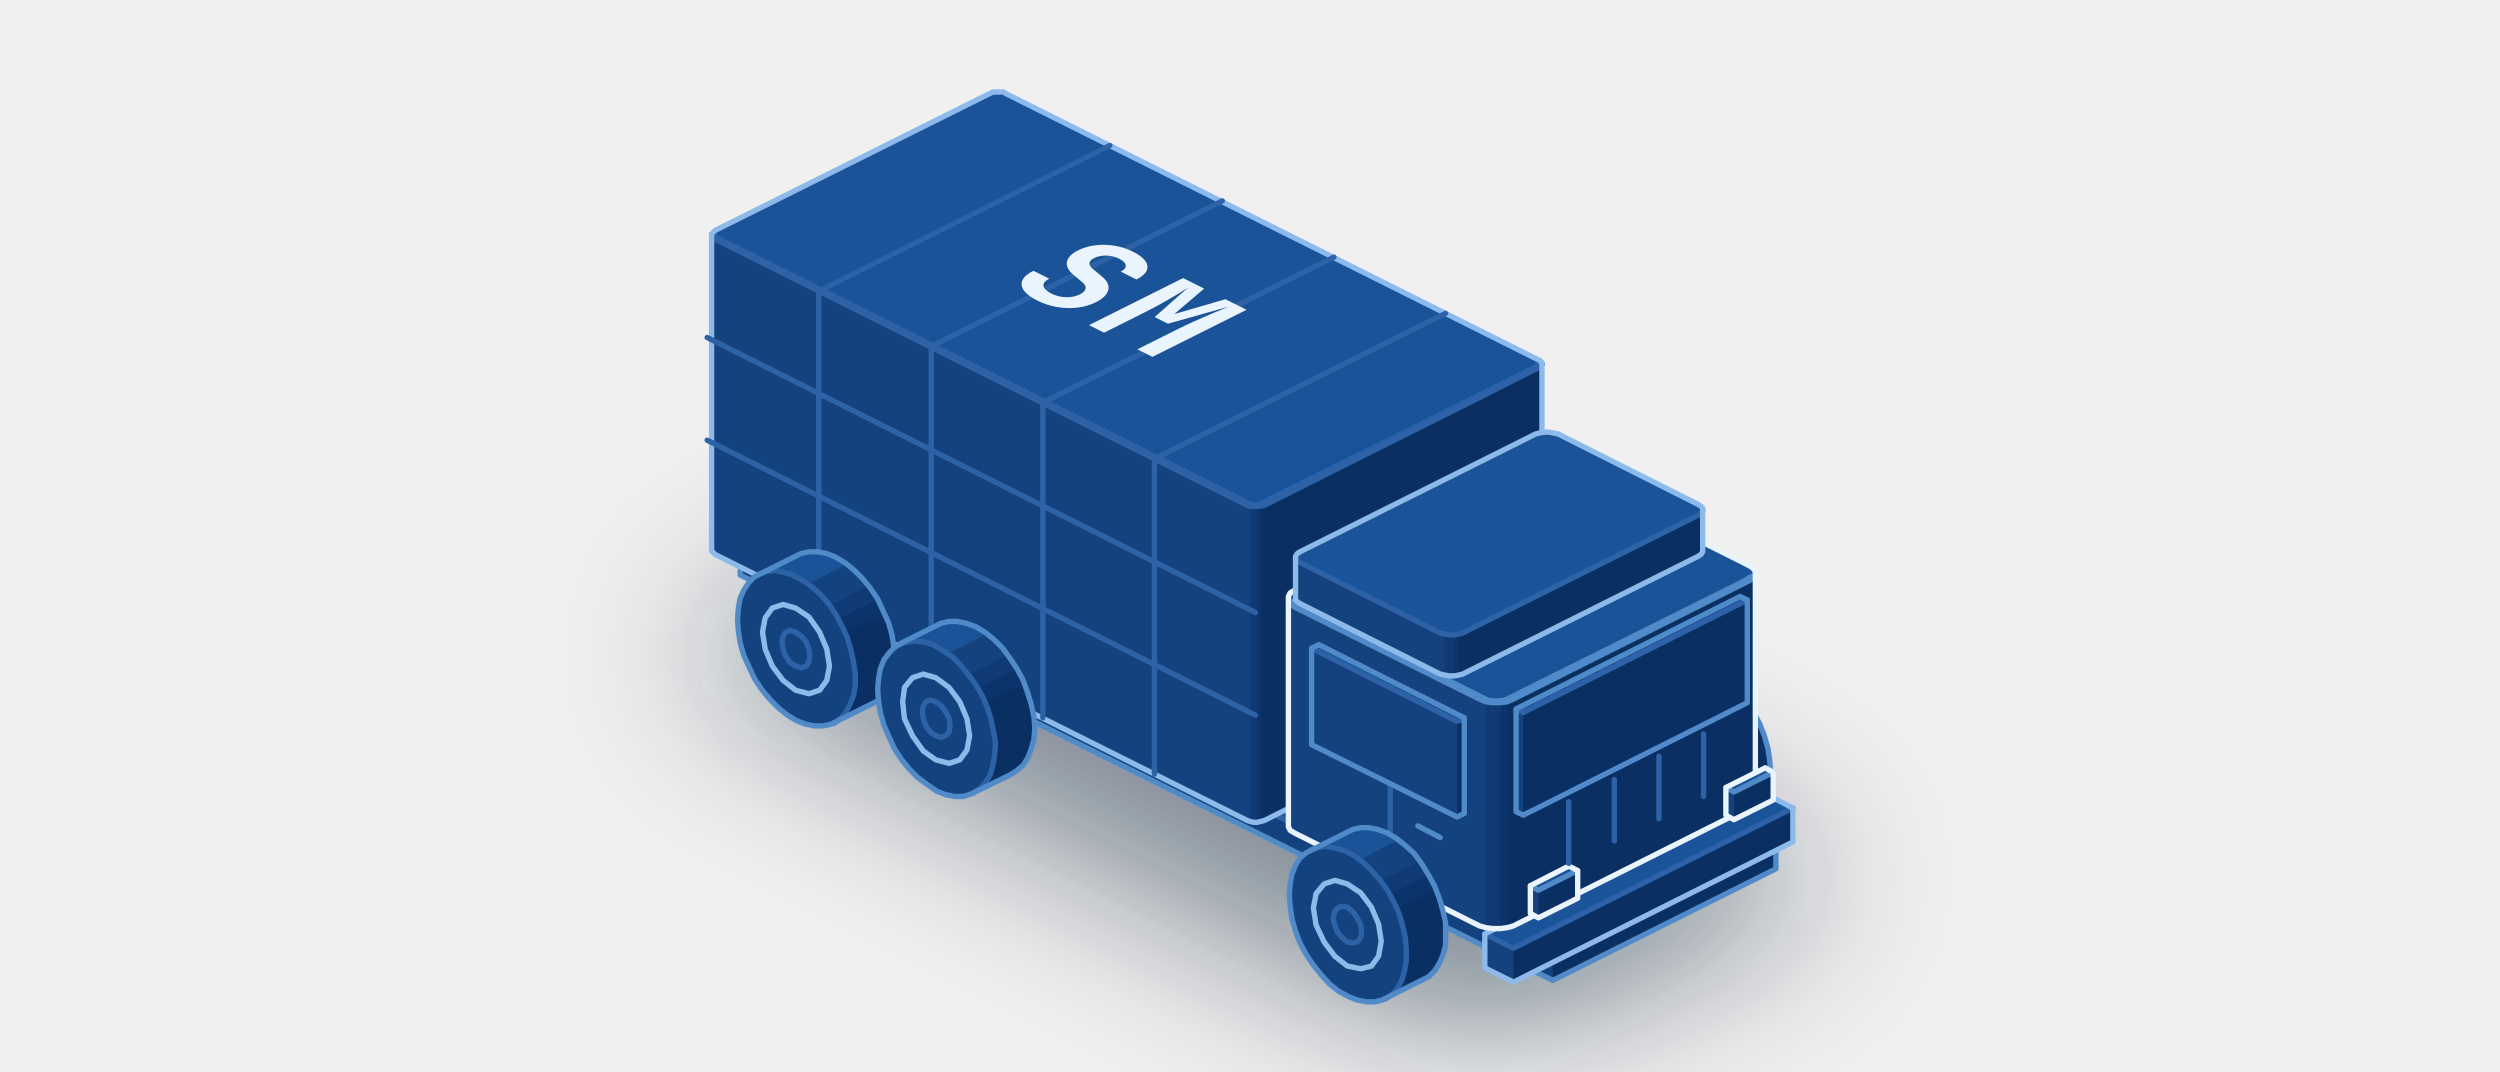
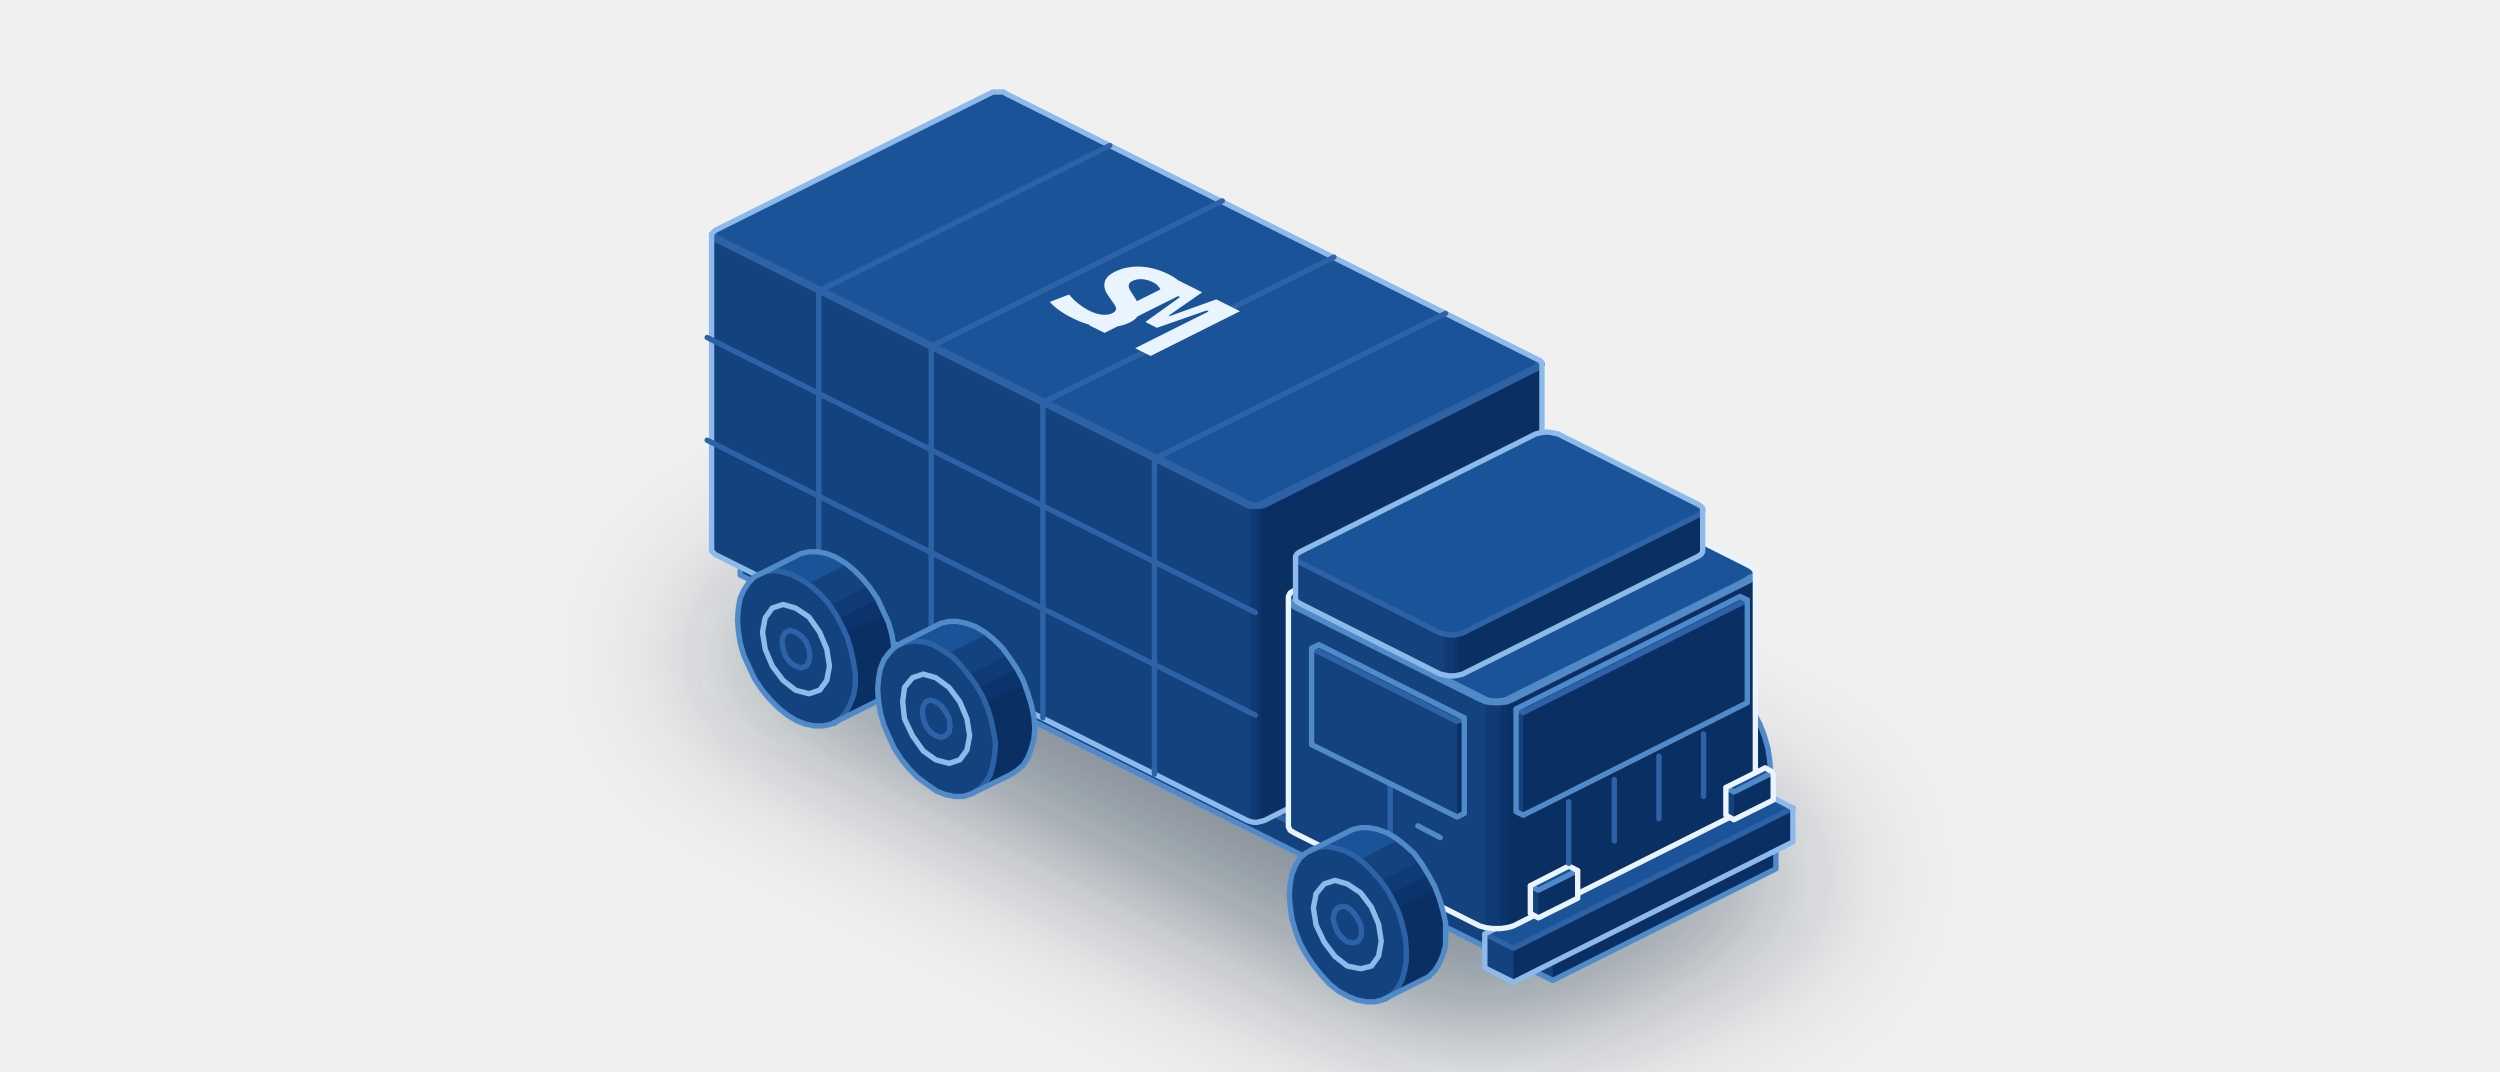
<svg xmlns="http://www.w3.org/2000/svg" viewBox="0 0 280 120" width="280" height="120">
  <style>.iso-fill{fill:#113360;stroke:none}
.iso-shade,.iso-top{stroke:none}
.iso-shade[data-shade="0"]{fill:#0a2f63}
.iso-shade[data-shade="1"]{fill:#0c346c}
.iso-shade[data-shade="2"]{fill:#0f3a75}
.iso-shade[data-shade="3"]{fill:#13427f}
.iso-top{fill:#1a5398}
.iso-halo{fill:#03142e;stroke:none;filter:blur(9px);opacity:.45;}
.iso-line{fill:none;stroke:#518ac8;stroke-width:.6px;stroke-linecap:round;stroke-linejoin:round}
.iso-line[data-tone="hi"]{stroke:#eaf4ff}
.iso-line[data-tone="mid"]{stroke:#8dbaea}
.iso-line[data-tone="lo"]{stroke:#518ac8}
.iso-line[data-tone="faint"]{stroke:#2d63a6}
.iso-line[data-tone="lit"]{stroke:#fff;stroke-width:1.6px}
.iso-dots circle{fill:#e6f2ff;stroke:none;opacity:.32}
.iso-dots[data-tone="hi"] circle{opacity:.85}
.iso-dots[data-tone="mid"] circle{opacity:.45}
.iso-dots[data-tone="lo"] circle{opacity:.22}
.iso-face-text{fill:#8dbaea;font-family:ui-monospace,"Cascadia Mono",Consolas,monospace;font-weight:700;letter-spacing:.04em}
.iso-face-text[data-tone="hi"]{fill:#eaf4ff}
.iso-face-text[data-tone="lo"]{fill:#518ac8}
.iso-face-text[data-tone="faint"]{fill:#2d63a6}
.legenda-marca{letter-spacing:.16em}
.fantasma-emb{opacity:.6}
.fantasma-emb .iso-fill,.fantasma-emb .iso-shade,.fantasma-emb .iso-top{fill:none}
.fantasma-emb .iso-line{stroke-dasharray:3 3}
.fantasma-emb .iso-face-text{fill:none;stroke:#8dbaea;stroke-width:.6}
.fantasma-emb .iso-halo{display:none}</style>
  <path class="iso-halo" d="M77.7 72.9L77.8 72.3L78.1 71.7L78.7 71.2L79.5 70.7L111.5 54.7L112.4 54.3L113.5 54L114.6 53.9L115.9 53.8L117.1 53.9L118.2 54L119.3 54.3L120.2 54.7L202.4 95.8L203.2 96.2L203.7 96.8L204.1 97.4L204.2 98L204.2 98.7L204.1 99.3L203.7 99.9L203.2 100.5L202.4 100.9L170.4 116.9L169.5 117.3L168.4 117.6L167.2 117.8L166 117.8L164.8 117.8L163.6 117.6L162.6 117.3L161.6 116.9L79.5 75.9L78.7 75.4L78.1 74.8L77.8 74.3L77.7 73.7Z" />
  <g class="iso-solid">
    <path class="iso-fill" d="M119 51.2L119.1 49.9L119.3 48.8L119.7 47.9L120.2 47.1L120.9 46.4L121.7 46L126.1 43.8L127 43.6L127.9 43.6L128.9 43.8L130 44.2L131 44.8L132 45.6L133 46.6L133.8 47.7L134.6 48.9L135.3 50.2L135.8 51.5L136.2 52.9L136.5 54.3L136.6 55.6L136.5 56.8L136.2 57.9L135.8 58.9L135.3 59.7L134.6 60.3L133.8 60.7L129.4 62.9L128.6 63.1L127.6 63.1L126.6 62.9L125.6 62.5L124.5 61.9L123.5 61.1L122.6 60.2L121.7 59.1L120.9 57.8L120.2 56.5L119.7 55.2L119.3 53.8L119.1 52.5Z" />
    <path class="iso-shade" data-shade="0" d="M135.4 50.5L136 52.2L136.4 53.9L136.6 55.6L136.4 57.1L136 58.4L135.4 59.5L134.6 60.3L133.6 60.8L129.2 63L130.2 62.5L131.1 61.7L131.7 60.6L132 59.3L132.2 57.8L132 56.1L131.7 54.4L131.1 52.7Z" />
    <path class="iso-shade" data-shade="1" d="M134.6 48.9L135.4 50.5L131.1 52.7L130.2 51.1Z" />
    <path class="iso-shade" data-shade="2" d="M133.6 47.4L134.6 48.9L130.2 51.1L129.2 49.6Z" />
    <path class="iso-shade" data-shade="3" d="M131.3 45L132.5 46.1L133.6 47.4L129.2 49.6L128.1 48.3L126.9 47.2ZM119 51.2L119.1 49.7L119.5 48.3L120.1 47.2L120.9 46.4L121.9 45.9L123.1 45.8L124.3 45.9L125.6 46.4L126.9 47.2L128.1 48.3L129.2 49.6L130.2 51.1L131.1 52.7L131.7 54.4L132 56.1L132.2 57.8L132 59.3L131.7 60.6L131.1 61.7L130.2 62.5L129.2 63L128.1 63.2L126.9 63L125.6 62.5L124.3 61.7L123.1 60.7L121.9 59.3L120.9 57.8L120.1 56.2L119.5 54.5L119.1 52.8L119 51.2L125.6 54.5L125.6 54.5L125.6 54.5L125.6 54.5L125.6 54.5L125.6 54.5L125.6 54.5L125.6 54.5L125.6 54.5L125.6 54.5L125.6 54.5L125.6 54.5L125.6 54.5L125.6 54.5L125.6 54.5L125.6 54.5L125.6 54.5L125.6 54.5L125.6 54.5L125.6 54.5L125.6 54.5L125.6 54.5L125.6 54.5L125.6 54.5L125.6 54.5L125.6 54.5L125.6 54.5L125.6 54.5L125.6 54.5L125.6 54.5L125.6 54.5L125.6 54.5L125.6 54.5Z" />
    <path class="iso-top" d="M126.3 43.7L127.4 43.6L128.7 43.7L130 44.2L131.3 45L126.9 47.2L125.6 46.4L124.3 45.9L123.1 45.8L121.9 45.9Z" />
    <path class="iso-line iso-crease" data-tone="faint" d="M121.4 46.1L122.3 45.8L123.2 45.8L124.2 45.9L125.2 46.2L126.2 46.8L127.3 47.5L128.2 48.4L129.1 49.5L130 50.6L130.7 51.9L131.3 53.2L131.7 54.6L132 56L132.2 57.3L132.1 58.5L131.9 59.7L131.6 60.7L131.1 61.6L130.5 62.3L129.7 62.8" />
    <path class="iso-line iso-edge" data-tone="lo" d="M119 51.2L119.1 49.9L119.3 48.8L119.7 47.9L120.2 47.1L120.9 46.4L121.7 46L126.1 43.8L127 43.6L127.9 43.6L128.9 43.8L130 44.2L131 44.8L132 45.6L133 46.6L133.8 47.7L134.6 48.9L135.3 50.2L135.8 51.5L136.2 52.9L136.5 54.3L136.6 55.6L136.5 56.8L136.2 57.9L135.8 58.9L135.3 59.7L134.6 60.3L133.8 60.7L129.4 62.9L128.6 63.1L127.6 63.1L126.6 62.9L125.6 62.5L124.5 61.9L123.5 61.1L122.6 60.2L121.7 59.1L120.9 57.8L120.2 56.5L119.7 55.2L119.3 53.8L119.1 52.5Z" />
  </g>
  <g class="iso-solid">
    <path class="iso-fill" d="M134.7 59L134.8 57.8L135 56.7L135.4 55.7L135.9 54.9L136.6 54.3L137.4 53.8L141.8 51.6L142.7 51.4L143.6 51.4L144.6 51.6L145.6 52L146.7 52.7L147.7 53.5L148.6 54.4L149.5 55.5L150.3 56.7L151 58L151.5 59.4L151.9 60.7L152.1 62.1L152.2 63.4L152.1 64.6L151.9 65.7L151.5 66.7L151 67.5L150.3 68.1L149.5 68.6L145.1 70.8L144.2 71L143.3 71L142.3 70.8L141.3 70.4L140.2 69.8L139.2 69L138.3 68L137.4 66.9L136.6 65.7L135.9 64.4L135.4 63L135 61.7L134.8 60.3Z" />
    <path class="iso-shade" data-shade="0" d="M151.1 58.4L151.7 60.1L152.1 61.8L152.2 63.4L152.1 64.9L151.7 66.2L151.1 67.3L150.3 68.1L149.3 68.6L144.9 70.8L145.9 70.3L146.7 69.5L147.3 68.4L147.7 67.1L147.8 65.6L147.7 64L147.3 62.3L146.7 60.6Z" />
    <path class="iso-shade" data-shade="1" d="M150.3 56.7L151.1 58.4L146.7 60.6L145.9 58.9Z" />
    <path class="iso-shade" data-shade="2" d="M149.3 55.2L150.3 56.7L145.9 58.9L144.9 57.4Z" />
    <path class="iso-shade" data-shade="3" d="M146.9 52.8L148.2 53.9L149.3 55.2L144.9 57.4L143.8 56.1L142.5 55ZM134.7 59L134.8 57.5L135.2 56.2L135.8 55.1L136.6 54.3L137.6 53.8L138.7 53.6L140 53.7L141.3 54.2L142.5 55L143.8 56.1L144.9 57.4L145.9 58.9L146.7 60.6L147.3 62.3L147.7 64L147.8 65.6L147.7 67.1L147.3 68.4L146.7 69.5L145.9 70.3L144.9 70.8L143.8 71L142.5 70.9L141.3 70.4L140 69.6L138.7 68.5L137.6 67.2L136.6 65.7L135.8 64L135.2 62.3L134.8 60.6L134.7 59L141.3 62.3L141.3 62.3L141.3 62.3L141.3 62.3L141.3 62.3L141.3 62.3L141.3 62.3L141.3 62.3L141.3 62.3L141.3 62.3L141.3 62.3L141.3 62.3L141.3 62.3L141.3 62.3L141.3 62.3L141.3 62.3L141.3 62.3L141.3 62.3L141.3 62.3L141.3 62.3L141.3 62.3L141.3 62.3L141.3 62.3L141.3 62.3L141.3 62.3L141.3 62.3L141.3 62.3L141.3 62.3L141.3 62.3L141.3 62.3L141.3 62.3L141.3 62.3L141.3 62.3Z" />
    <path class="iso-top" d="M142 51.6L143.1 51.4L144.4 51.6L145.6 52L146.9 52.8L142.5 55L141.3 54.2L140 53.7L138.7 53.6L137.6 53.8Z" />
    <path class="iso-line iso-crease" data-tone="faint" d="M137.1 54L137.9 53.7L138.9 53.6L139.9 53.7L140.9 54.1L141.9 54.6L142.9 55.3L143.9 56.2L144.8 57.3L145.6 58.5L146.4 59.8L146.9 61.1L147.4 62.4L147.7 63.8L147.8 65.1L147.8 66.4L147.6 67.5L147.3 68.6L146.8 69.4L146.2 70.1L145.4 70.6" />
    <path class="iso-line iso-edge" data-tone="lo" d="M134.7 59L134.8 57.8L135 56.7L135.4 55.7L135.9 54.9L136.6 54.3L137.4 53.8L141.8 51.6L142.7 51.4L143.6 51.4L144.6 51.6L145.6 52L146.7 52.7L147.7 53.5L148.6 54.4L149.5 55.5L150.3 56.7L151 58L151.5 59.4L151.9 60.7L152.1 62.1L152.2 63.4L152.1 64.6L151.9 65.7L151.5 66.7L151 67.5L150.3 68.1L149.5 68.6L145.1 70.8L144.2 71L143.3 71L142.3 70.8L141.3 70.4L140.2 69.8L139.2 69L138.3 68L137.4 66.9L136.6 65.7L135.9 64.4L135.4 63L135 61.7L134.8 60.3Z" />
  </g>
  <g class="iso-solid">
    <path class="iso-fill" d="M180.8 82.1L180.8 80.8L181.1 79.7L181.5 78.8L182 77.9L182.7 77.3L183.5 76.9L187.9 74.7L188.7 74.5L189.7 74.5L190.7 74.7L191.7 75.1L192.8 75.7L193.8 76.5L194.7 77.5L195.6 78.6L196.4 79.8L197.1 81.1L197.6 82.4L198 83.8L198.2 85.1L198.3 86.4L198.2 87.7L198 88.8L197.6 89.7L197.1 90.6L196.4 91.2L195.6 91.6L191.2 93.8L190.3 94L189.4 94L188.4 93.8L187.3 93.4L186.3 92.8L185.3 92L184.4 91L183.5 89.9L182.7 88.7L182 87.4L181.5 86.1L181.1 84.7L180.8 83.4Z" />
    <path class="iso-shade" data-shade="0" d="M197.2 81.4L197.8 83.1L198.2 84.8L198.3 86.4L198.2 88L197.8 89.3L197.2 90.4L196.4 91.2L195.4 91.7L191 93.9L192 93.4L192.8 92.6L193.4 91.5L193.8 90.1L193.9 88.6L193.8 87L193.4 85.3L192.8 83.6Z" />
    <path class="iso-shade" data-shade="1" d="M196.4 79.8L197.2 81.4L192.8 83.6L192 82Z" />
    <path class="iso-shade" data-shade="2" d="M195.4 78.3L196.4 79.8L192 82L191 80.5Z" />
    <path class="iso-shade" data-shade="3" d="M193 75.9L194.3 77L195.4 78.3L191 80.5L189.9 79.2L188.6 78.1ZM180.8 82.1L180.9 80.5L181.3 79.2L181.9 78.1L182.7 77.3L183.7 76.8L184.8 76.6L186.1 76.8L187.3 77.3L188.6 78.1L189.9 79.2L191 80.5L192 82L192.8 83.6L193.4 85.3L193.8 87L193.9 88.6L193.8 90.1L193.4 91.5L192.8 92.6L192 93.4L191 93.9L189.9 94.1L188.6 93.9L187.3 93.4L186.1 92.6L184.8 91.5L183.7 90.2L182.7 88.7L181.9 87.1L181.3 85.4L180.9 83.7L180.8 82.1L187.3 85.3L187.3 85.3L187.3 85.3L187.3 85.3L187.3 85.3L187.3 85.3L187.3 85.3L187.3 85.3L187.3 85.3L187.3 85.3L187.3 85.3L187.3 85.3L187.3 85.3L187.3 85.3L187.3 85.3L187.3 85.3L187.3 85.3L187.3 85.3L187.3 85.3L187.3 85.3L187.3 85.3L187.3 85.3L187.3 85.3L187.3 85.3L187.3 85.3L187.3 85.3L187.3 85.3L187.3 85.3L187.3 85.3L187.3 85.3L187.3 85.3L187.3 85.3L187.3 85.3Z" />
    <path class="iso-top" d="M188.1 74.6L189.2 74.4L190.5 74.6L191.7 75.1L193 75.9L188.6 78.1L187.3 77.3L186.1 76.8L184.8 76.6L183.7 76.8Z" />
    <path class="iso-line iso-crease" data-tone="faint" d="M183.2 77L184 76.7L185 76.6L186 76.8L187 77.1L188 77.7L189 78.4L190 79.3L190.9 80.3L191.7 81.5L192.4 82.8L193 84.1L193.5 85.5L193.8 86.9L193.9 88.2L193.9 89.4L193.7 90.6L193.4 91.6L192.9 92.5L192.3 93.2L191.5 93.7" />
    <path class="iso-line iso-edge" data-tone="lo" d="M180.8 82.1L180.8 80.8L181.1 79.7L181.5 78.8L182 77.9L182.7 77.3L183.5 76.9L187.9 74.7L188.7 74.5L189.7 74.5L190.7 74.7L191.7 75.1L192.8 75.7L193.8 76.5L194.7 77.5L195.6 78.6L196.4 79.8L197.1 81.1L197.6 82.4L198 83.8L198.2 85.1L198.3 86.4L198.2 87.7L198 88.8L197.6 89.7L197.1 90.6L196.4 91.2L195.6 91.6L191.2 93.8L190.3 94L189.4 94L188.4 93.8L187.3 93.4L186.3 92.8L185.3 92L184.4 91L183.5 89.9L182.7 88.7L182 87.4L181.5 86.1L181.1 84.7L180.8 83.4Z" />
  </g>
  <g class="iso-solid">
    <path class="iso-fill" d="M82.9 61.3L108 48.7L198.9 94.2L198.9 97.3L173.9 109.8L82.9 64.4Z" />
    <path class="iso-shade" data-shade="0" d="M198.9 97.3L173.9 109.8L173.9 106.8L198.9 94.2Z" />
    <path class="iso-shade" data-shade="3" d="M173.9 109.8L82.9 64.4L82.9 61.3L173.9 106.8Z" />
    <path class="iso-top" d="M198.9 94.2L173.9 106.8L82.9 61.3L108 48.7Z" />
    <path class="iso-line iso-crease" data-tone="faint" d="M198.9 94.2L173.9 106.8L82.9 61.3" />
    <path class="iso-line iso-edge" data-tone="lo" d="M82.9 61.3L108 48.7L198.9 94.2M198.9 97.3L173.9 109.8L82.9 64.4M198.9 94.2L198.9 97.3M82.9 61.3L82.9 64.4" />
  </g>
  <g class="iso-solid">
    <path class="iso-fill" d="M166.3 104.6L197.7 88.9L200.8 90.5L200.8 94.3L169.5 110L166.3 108.4Z" />
    <path class="iso-shade" data-shade="0" d="M200.8 94.3L169.5 110L169.5 106.2L200.8 90.5Z" />
    <path class="iso-shade" data-shade="3" d="M169.5 110L166.3 108.4L166.3 104.6L169.5 106.2Z" />
    <path class="iso-top" d="M200.8 90.5L169.5 106.2L166.3 104.6L197.7 88.9Z" />
    <path class="iso-line iso-crease" data-tone="faint" d="M200.8 90.5L169.5 106.2L166.3 104.6" />
    <path class="iso-line iso-edge" data-tone="mid" d="M166.3 104.6L197.7 88.9L200.8 90.5M200.8 94.3L169.5 110L166.3 108.4M200.8 90.5L200.8 94.3M166.3 104.6L166.3 108.4" />
  </g>
  <g class="iso-solid">
    <path class="iso-fill" d="M79.7 26.2L79.9 26L80.1 25.8L110.8 10.5L111.2 10.3L111.6 10.3L112 10.3L112.4 10.3L112.7 10.5L172.3 40.3L172.5 40.4L172.7 40.6L172.7 76.2L172.5 76.4L172.3 76.5L141.6 91.9L141.2 92L140.8 92.1L140.4 92.1L140 92L139.7 91.9L80.1 62.1L79.9 61.9L79.7 61.7Z" />
    <path class="iso-shade" data-shade="0" d="M172.7 76.2L172.5 76.4L172.5 41L172.7 40.8ZM172.5 76.4L172.3 76.5L172.3 41.2L172.5 41ZM172.3 76.5L141.6 91.9L141.6 56.6L172.3 41.2ZM141.6 91.9L141.2 92L141.2 56.7L141.6 56.6Z" />
    <path class="iso-shade" data-shade="1" d="M141.2 92L140.8 92.1L140.8 56.7L141.2 56.7Z" />
    <path class="iso-shade" data-shade="2" d="M140.8 92.1L140.4 92.1L140.4 56.7L140.8 56.7ZM140.4 92.1L140 92L140 56.7L140.4 56.7Z" />
    <path class="iso-shade" data-shade="3" d="M140 92L139.7 91.9L139.7 56.6L140 56.7ZM139.7 91.9L80.1 62.1L80.1 26.8L139.7 56.6ZM80.1 62.1L79.9 61.9L79.9 26.6L80.1 26.8ZM79.9 61.9L79.7 61.7L79.7 26.4L79.9 26.6Z" />
    <path class="iso-top" d="M172.3 40.3L172.5 40.4L172.7 40.6L172.7 40.8L172.5 41L172.3 41.2L141.6 56.6L141.2 56.7L140.8 56.7L140.4 56.7L140 56.7L139.7 56.6L80.1 26.8L79.9 26.6L79.7 26.4L79.7 26.2L79.9 26L80.1 25.8L110.8 10.5L111.2 10.3L111.6 10.3L112 10.3L112.4 10.3L112.7 10.5Z" />
    <path class="iso-line iso-crease" data-tone="faint" d="M172.7 40.8L172.5 41L172.3 41.2L141.6 56.6L141.2 56.7L140.8 56.7L140.4 56.7L140 56.7L139.7 56.6L80.1 26.8L79.9 26.6L79.7 26.4" />
    <path class="iso-line iso-bevel" data-tone="faint" d="M172.7 40.8L172.2 40.9L172 41.1L141.3 56.4L141.1 56.5L140.8 56.6L140.5 56.6L140.2 56.5L139.9 56.4L80.4 26.7L80.2 26.5L79.7 26.4" />
    <path class="iso-line iso-edge" data-tone="mid" d="M79.7 26.4L79.7 26.2L79.9 26L80.1 25.8L110.8 10.5L111.2 10.3L111.6 10.3L112 10.3L112.4 10.3L112.7 10.5L172.3 40.3L172.5 40.4L172.7 40.6L172.7 40.8M172.7 76.2L172.5 76.4L172.3 76.5L141.6 91.9L141.2 92L140.8 92.1L140.4 92.1L140 92L139.7 91.9L80.1 62.1L79.9 61.9L79.7 61.7M172.7 40.8L172.7 76.2M79.7 26.4L79.7 61.7" />
  </g>
  <g class="iso-solid">
    <path class="iso-fill" d="M144.3 66.8L144.5 66.4L145 66.1L171.4 52.9L172 52.7L172.8 52.5L173.7 52.5L174.4 52.7L175.1 52.9L195.8 63.3L196.3 63.6L196.6 64L196.6 89.7L196.3 90.1L195.8 90.5L169.5 103.7L168.8 103.9L168 104L167.2 104L166.4 103.9L165.7 103.7L145 93.3L144.5 93L144.3 92.6Z" />
    <path class="iso-shade" data-shade="0" d="M196.6 89.7L196.3 90.1L196.3 64.8L196.6 64.4ZM196.3 90.1L195.8 90.5L195.8 65.1L196.3 64.8ZM195.8 90.5L169.5 103.7L169.5 78.3L195.8 65.1ZM169.5 103.7L168.8 103.9L168.8 78.6L169.5 78.3Z" />
    <path class="iso-shade" data-shade="1" d="M168.8 103.9L168 104L168 78.7L168.8 78.6Z" />
    <path class="iso-shade" data-shade="2" d="M168 104L167.2 104L167.2 78.7L168 78.7ZM167.2 104L166.4 103.9L166.4 78.6L167.2 78.7Z" />
    <path class="iso-shade" data-shade="3" d="M166.4 103.9L165.7 103.7L165.7 78.3L166.4 78.6ZM165.7 103.7L145 93.3L145 68L165.7 78.3ZM145 93.3L144.5 93L144.5 67.6L145 68ZM144.5 93L144.3 92.6L144.3 67.2L144.5 67.6Z" />
    <path class="iso-top" d="M195.8 63.3L196.3 63.6L196.6 64L196.6 64.4L196.3 64.8L195.8 65.1L169.5 78.3L168.8 78.6L168 78.7L167.2 78.7L166.4 78.6L165.7 78.3L145 68L144.5 67.6L144.3 67.2L144.3 66.8L144.5 66.4L145 66.1L171.4 52.9L172 52.7L172.8 52.5L173.7 52.5L174.4 52.7L175.1 52.9Z" />
    <path class="iso-line iso-crease" data-tone="lo" d="M196.6 64.4L196.3 64.8L195.8 65.1L169.5 78.3L168.8 78.6L168 78.7L167.2 78.7L166.4 78.6L165.7 78.3L145 68L144.5 67.6L144.3 67.2" />
    <path class="iso-line iso-bevel" data-tone="lo" d="M196.6 64.4L195.9 64.7L195.5 65L169.2 78.1L168.6 78.4L167.9 78.5L167.2 78.5L166.6 78.4L166 78.1L145.4 67.8L144.9 67.5L144.3 67.2" />
    <path class="iso-line iso-edge" data-tone="hi" d="M144.3 67.2L144.3 66.8L144.5 66.4L145 66.1L171.4 52.9L172 52.7L172.8 52.5L173.7 52.5L174.4 52.7L175.1 52.9L195.8 63.3L196.3 63.6L196.6 64L196.6 64.4M196.6 89.7L196.3 90.1L195.8 90.5L169.5 103.7L168.8 103.9L168 104L167.2 104L166.4 103.9L165.7 103.7L145 93.3L144.5 93L144.3 92.6M196.6 64.4L196.6 89.7M144.3 67.2L144.3 92.6" />
  </g>
  <path class="iso-line" data-tone="faint" d="M91.7 67.9L91.7 32.6" />
  <path class="iso-line" data-tone="faint" d="M104.3 74.2L104.3 38.8" />
  <path class="iso-line" data-tone="faint" d="M116.8 80.4L116.8 45.1" />
  <path class="iso-line" data-tone="faint" d="M129.3 86.7L129.3 51.4" />
  <path class="iso-line" data-tone="faint" d="M155.7 97.9L155.7 87.9" />
  <g class="iso-solid">
    <path class="iso-fill" d="M193.3 88.2L197.7 86L198.6 86.5L198.6 89.6L194.2 91.8L193.3 91.3Z" />
    <path class="iso-shade" data-shade="0" d="M198.6 89.6L194.2 91.8L194.2 88.7L198.6 86.5Z" />
    <path class="iso-shade" data-shade="3" d="M194.2 91.8L193.3 91.3L193.3 88.2L194.2 88.7Z" />
    <path class="iso-top" d="M198.6 86.5L194.2 88.7L193.3 88.2L197.7 86Z" />
    <path class="iso-line iso-crease" data-tone="lo" d="M198.6 86.5L194.2 88.7L193.3 88.2" />
    <path class="iso-line iso-edge" data-tone="hi" d="M193.3 88.2L197.7 86L198.6 86.5M198.6 89.6L194.2 91.8L193.3 91.3M198.6 86.5L198.6 89.6M193.3 88.2L193.3 91.3" />
  </g>
  <g class="iso-solid">
    <path class="iso-fill" d="M171.4 99.2L175.7 97L176.7 97.5L176.7 100.6L172.3 102.8L171.4 102.3Z" />
    <path class="iso-shade" data-shade="0" d="M176.7 100.6L172.3 102.8L172.3 99.7L176.7 97.5Z" />
    <path class="iso-shade" data-shade="3" d="M172.3 102.8L171.4 102.3L171.4 99.2L172.3 99.7Z" />
    <path class="iso-top" d="M176.7 97.5L172.3 99.7L171.4 99.2L175.7 97Z" />
    <path class="iso-line iso-crease" data-tone="lo" d="M176.7 97.5L172.3 99.7L171.4 99.2" />
    <path class="iso-line iso-edge" data-tone="hi" d="M171.4 99.2L175.7 97L176.7 97.5M176.7 100.6L172.3 102.8L171.4 102.3M176.7 97.5L176.7 100.6M171.4 99.2L171.4 102.3" />
  </g>
  <path class="iso-line" data-tone="faint" d="M190.8 89.2L190.8 82.2" />
  <path class="iso-line" data-tone="faint" d="M185.8 91.7L185.8 84.7" />
  <path class="iso-line" data-tone="faint" d="M180.8 94.2L180.8 87.3" />
  <path class="iso-line" data-tone="faint" d="M175.7 96.7L175.7 89.8" />
  <g class="iso-solid">
    <path class="iso-fill" d="M82.6 69.4L82.7 68.1L82.9 67L83.3 66.1L83.9 65.2L84.5 64.6L85.3 64.2L89.7 62L90.6 61.8L91.6 61.8L92.6 62L93.6 62.4L94.6 63L95.6 63.8L96.6 64.8L97.5 65.9L98.3 67.1L98.9 68.4L99.5 69.7L99.9 71.1L100.1 72.4L100.2 73.7L100.1 75L99.9 76.1L99.5 77L98.9 77.9L98.3 78.5L97.5 78.9L93.1 81.1L92.2 81.3L91.2 81.3L90.2 81.1L89.2 80.7L88.2 80.1L87.2 79.3L86.2 78.3L85.3 77.2L84.5 76L83.9 74.7L83.3 73.4L82.9 72L82.7 70.7Z" />
    <path class="iso-shade" data-shade="0" d="M99.1 68.7L99.7 70.4L100.1 72.1L100.2 73.7L100.1 75.3L99.7 76.6L99.1 77.7L98.3 78.5L97.3 79L92.9 81.2L93.9 80.7L94.7 79.9L95.3 78.8L95.7 77.5L95.8 75.9L95.7 74.3L95.3 72.6L94.7 70.9Z" />
    <path class="iso-shade" data-shade="1" d="M98.3 67.1L99.1 68.7L94.7 70.9L93.9 69.3Z" />
    <path class="iso-shade" data-shade="2" d="M97.3 65.6L98.3 67.1L93.9 69.3L92.9 67.8Z" />
    <path class="iso-shade" data-shade="3" d="M94.9 63.2L96.1 64.3L97.3 65.6L92.9 67.8L91.7 66.5L90.5 65.4ZM82.6 69.4L82.7 67.8L83.1 66.5L83.7 65.4L84.5 64.6L85.5 64.1L86.7 63.9L87.9 64.1L89.2 64.6L90.5 65.4L91.7 66.5L92.9 67.8L93.9 69.3L94.7 70.9L95.3 72.6L95.7 74.3L95.8 75.9L95.7 77.5L95.3 78.8L94.7 79.9L93.9 80.7L92.9 81.2L91.7 81.4L90.5 81.2L89.2 80.7L87.9 79.9L86.7 78.8L85.5 77.5L84.5 76L83.7 74.4L83.1 72.7L82.7 71L82.6 69.4L89.2 72.6L89.2 72.6L89.2 72.6L89.2 72.6L89.2 72.6L89.2 72.6L89.2 72.6L89.2 72.6L89.2 72.6L89.2 72.6L89.2 72.6L89.2 72.6L89.2 72.6L89.2 72.6L89.2 72.6L89.2 72.6L89.2 72.6L89.2 72.6L89.2 72.6L89.2 72.6L89.2 72.6L89.2 72.6L89.2 72.6L89.2 72.6L89.2 72.6L89.2 72.6L89.2 72.6L89.2 72.6L89.2 72.6L89.2 72.6L89.2 72.6L89.2 72.6L89.2 72.6Z" />
    <path class="iso-top" d="M89.9 61.9L91.1 61.7L92.3 61.9L93.6 62.4L94.9 63.2L90.5 65.4L89.2 64.6L87.9 64.1L86.7 63.9L85.5 64.1Z" />
    <path class="iso-line iso-crease" data-tone="faint" d="M85 64.3L85.9 64L86.8 63.9L87.8 64.1L88.8 64.4L89.9 65L90.9 65.7L91.9 66.6L92.8 67.6L93.6 68.8L94.3 70.1L94.9 71.4L95.3 72.8L95.6 74.2L95.8 75.5L95.8 76.7L95.6 77.9L95.2 78.9L94.7 79.8L94.1 80.5L93.4 81" />
    <path class="iso-line iso-edge" data-tone="lo" d="M82.6 69.4L82.7 68.1L82.9 67L83.3 66.1L83.9 65.2L84.5 64.6L85.3 64.2L89.7 62L90.6 61.8L91.6 61.8L92.6 62L93.6 62.4L94.6 63L95.6 63.8L96.6 64.8L97.5 65.9L98.3 67.1L98.9 68.4L99.5 69.7L99.9 71.1L100.1 72.4L100.2 73.7L100.1 75L99.9 76.1L99.5 77L98.9 77.9L98.3 78.5L97.5 78.9L93.1 81.1L92.2 81.3L91.2 81.3L90.2 81.1L89.2 80.7L88.2 80.1L87.2 79.3L86.2 78.3L85.3 77.2L84.5 76L83.9 74.7L83.3 73.4L82.9 72L82.7 70.7Z" />
  </g>
  <g class="iso-solid">
    <path class="iso-fill" d="M98.3 77.2L98.4 76L98.6 74.9L99 73.9L99.6 73.1L100.2 72.5L101 72L105.4 69.8L106.3 69.6L107.2 69.6L108.2 69.8L109.3 70.2L110.3 70.8L111.3 71.6L112.3 72.6L113.1 73.7L113.9 74.9L114.6 76.2L115.1 77.6L115.5 78.9L115.8 80.3L115.9 81.6L115.8 82.8L115.5 83.9L115.1 84.9L114.6 85.7L113.9 86.3L113.1 86.8L108.8 88.9L107.9 89.2L106.9 89.2L105.9 89L104.9 88.6L103.9 87.9L102.8 87.1L101.9 86.2L101 85.1L100.2 83.9L99.6 82.6L99 81.2L98.6 79.8L98.4 78.5Z" />
    <path class="iso-shade" data-shade="0" d="M114.7 76.5L115.4 78.2L115.7 79.9L115.9 81.6L115.7 83.1L115.4 84.4L114.7 85.5L113.9 86.3L112.9 86.8L108.5 89L109.5 88.5L110.4 87.7L111 86.6L111.3 85.3L111.5 83.8L111.3 82.1L111 80.4L110.4 78.7Z" />
    <path class="iso-shade" data-shade="1" d="M113.9 74.9L114.7 76.5L110.4 78.7L109.5 77.1Z" />
    <path class="iso-shade" data-shade="2" d="M112.9 73.4L113.9 74.9L109.5 77.1L108.5 75.6Z" />
    <path class="iso-shade" data-shade="3" d="M110.6 71L111.8 72.1L112.9 73.4L108.5 75.6L107.4 74.3L106.2 73.2ZM98.3 77.2L98.4 75.7L98.8 74.4L99.4 73.3L100.2 72.5L101.2 72L102.4 71.8L103.6 71.9L104.9 72.4L106.2 73.2L107.4 74.3L108.5 75.6L109.5 77.1L110.4 78.7L111 80.4L111.3 82.1L111.5 83.8L111.3 85.3L111 86.6L110.4 87.7L109.5 88.5L108.5 89L107.4 89.2L106.2 89L104.9 88.6L103.6 87.8L102.4 86.7L101.2 85.4L100.2 83.9L99.4 82.2L98.8 80.5L98.4 78.8L98.3 77.2L104.9 80.5L104.9 80.5L104.9 80.5L104.9 80.5L104.9 80.5L104.9 80.5L104.9 80.5L104.9 80.5L104.9 80.5L104.9 80.5L104.9 80.5L104.9 80.5L104.9 80.5L104.9 80.5L104.9 80.5L104.9 80.5L104.9 80.5L104.9 80.5L104.9 80.5L104.9 80.5L104.9 80.5L104.9 80.5L104.9 80.5L104.9 80.5L104.9 80.5L104.9 80.5L104.9 80.5L104.9 80.5L104.9 80.5L104.9 80.5L104.9 80.5L104.9 80.5L104.9 80.5Z" />
    <path class="iso-top" d="M105.6 69.8L106.8 69.6L108 69.7L109.3 70.2L110.6 71L106.2 73.2L104.9 72.4L103.6 71.9L102.4 71.8L101.2 72Z" />
    <path class="iso-line iso-crease" data-tone="faint" d="M100.7 72.2L101.6 71.9L102.5 71.8L103.5 71.9L104.5 72.2L105.5 72.8L106.6 73.5L107.5 74.4L108.4 75.5L109.3 76.7L110 77.9L110.6 79.3L111 80.6L111.3 82L111.5 83.3L111.4 84.6L111.2 85.7L110.9 86.8L110.4 87.6L109.8 88.3L109 88.8" />
    <path class="iso-line iso-edge" data-tone="lo" d="M98.3 77.2L98.4 76L98.6 74.9L99 73.9L99.6 73.1L100.2 72.5L101 72L105.4 69.8L106.3 69.6L107.2 69.6L108.2 69.8L109.3 70.2L110.3 70.8L111.3 71.6L112.3 72.6L113.1 73.7L113.9 74.9L114.6 76.2L115.1 77.6L115.5 78.9L115.8 80.3L115.9 81.6L115.8 82.8L115.5 83.9L115.1 84.9L114.6 85.7L113.9 86.3L113.1 86.8L108.8 88.9L107.9 89.2L106.9 89.2L105.9 89L104.9 88.6L103.9 87.9L102.8 87.1L101.9 86.2L101 85.1L100.2 83.9L99.6 82.6L99 81.2L98.6 79.8L98.4 78.5Z" />
  </g>
  <g class="iso-solid">
    <path class="iso-fill" d="M144.4 100.2L144.5 99L144.7 97.9L145.1 96.9L145.6 96.1L146.3 95.5L147.1 95.1L151.5 92.9L152.4 92.7L153.3 92.7L154.3 92.9L155.4 93.3L156.4 93.9L157.4 94.7L158.4 95.6L159.2 96.7L160 98L160.7 99.3L161.2 100.6L161.6 102L161.9 103.3L161.9 104.6L161.9 105.9L161.6 107L161.2 107.9L160.7 108.7L160 109.4L159.2 109.8L154.8 112L154 112.2L153 112.2L152 112L151 111.6L149.9 111L148.9 110.2L148 109.2L147.1 108.1L146.3 106.9L145.6 105.6L145.1 104.3L144.7 102.9L144.5 101.5Z" />
    <path class="iso-shade" data-shade="0" d="M160.8 99.6L161.4 101.3L161.8 103L161.9 104.6L161.8 106.1L161.4 107.5L160.8 108.6L160 109.4L159 109.9L154.6 112.1L155.6 111.6L156.4 110.8L157.1 109.7L157.4 108.3L157.6 106.8L157.4 105.2L157.1 103.5L156.4 101.8Z" />
    <path class="iso-shade" data-shade="1" d="M160 98L160.8 99.6L156.4 101.8L155.6 100.2Z" />
    <path class="iso-shade" data-shade="2" d="M159 96.5L160 98L155.6 100.2L154.6 98.7Z" />
    <path class="iso-shade" data-shade="3" d="M156.6 94.1L157.9 95.1L159 96.5L154.6 98.7L153.5 97.3L152.3 96.3ZM144.4 100.2L144.5 98.7L144.9 97.4L145.5 96.3L146.3 95.5L147.3 95L148.5 94.8L149.7 95L151 95.5L152.3 96.3L153.5 97.3L154.6 98.7L155.6 100.2L156.4 101.8L157.1 103.5L157.4 105.2L157.6 106.8L157.4 108.3L157.1 109.7L156.4 110.8L155.6 111.6L154.6 112.1L153.5 112.2L152.3 112.1L151 111.6L149.7 110.8L148.5 109.7L147.3 108.4L146.3 106.9L145.5 105.3L144.9 103.6L144.5 101.9L144.4 100.2L151 103.5L151 103.5L151 103.5L151 103.5L151 103.5L151 103.5L151 103.5L151 103.5L151 103.5L151 103.5L151 103.5L151 103.5L151 103.5L151 103.5L151 103.5L151 103.5L151 103.5L151 103.5L151 103.5L151 103.5L151 103.5L151 103.5L151 103.5L151 103.5L151 103.5L151 103.5L151 103.5L151 103.5L151 103.5L151 103.5L151 103.5L151 103.5L151 103.5Z" />
    <path class="iso-top" d="M151.7 92.8L152.8 92.6L154.1 92.8L155.4 93.3L156.6 94.1L152.3 96.3L151 95.5L149.7 95L148.5 94.8L147.3 95Z" />
    <path class="iso-line iso-crease" data-tone="faint" d="M146.8 95.2L147.7 94.9L148.6 94.8L149.6 95L150.6 95.3L151.6 95.8L152.7 96.6L153.6 97.5L154.5 98.5L155.4 99.7L156.1 101L156.7 102.3L157.1 103.7L157.4 105L157.5 106.4L157.5 107.6L157.3 108.8L157 109.8L156.5 110.7L155.9 111.4L155.1 111.9" />
    <path class="iso-line iso-edge" data-tone="lo" d="M144.4 100.2L144.5 99L144.7 97.9L145.1 96.9L145.6 96.1L146.3 95.5L147.1 95.1L151.5 92.9L152.4 92.7L153.3 92.7L154.3 92.9L155.4 93.3L156.4 93.9L157.4 94.7L158.4 95.6L159.2 96.7L160 98L160.7 99.3L161.2 100.6L161.6 102L161.9 103.3L161.9 104.6L161.9 105.9L161.6 107L161.2 107.9L160.7 108.7L160 109.4L159.2 109.8L154.8 112L154 112.2L153 112.2L152 112L151 111.6L149.9 111L148.9 110.2L148 109.2L147.1 108.1L146.3 106.9L145.6 105.6L145.1 104.3L144.7 102.9L144.5 101.5Z" />
  </g>
  <path class="iso-line" data-tone="mid" d="M92.9 74.6L92.6 72.7L91.8 70.8L90.6 69.1L89.1 68.1L87.7 67.7L86.5 68.1L85.7 69.2L85.4 70.8L85.7 72.7L86.5 74.6L87.7 76.2L89.1 77.3L90.6 77.7L91.8 77.3L92.6 76.2Z" />
  <path class="iso-line" data-tone="faint" d="M90.7 73.5L90.6 72.7L90.3 71.9L89.7 71.2L89.1 70.8L88.5 70.6L88 70.8L87.7 71.2L87.6 71.9L87.7 72.7L88 73.5L88.5 74.2L89.1 74.6L89.7 74.8L90.3 74.6L90.6 74.1Z" />
  <path class="iso-line" data-tone="mid" d="M108.6 82.4L108.3 80.5L107.5 78.6L106.3 77L104.8 75.9L103.4 75.5L102.2 75.9L101.3 77L101.1 78.6L101.3 80.5L102.2 82.4L103.4 84.1L104.8 85.1L106.3 85.5L107.5 85.1L108.3 84Z" />
  <path class="iso-line" data-tone="faint" d="M106.4 81.3L106.3 80.5L105.9 79.7L105.4 79L104.8 78.6L104.2 78.4L103.7 78.6L103.4 79.1L103.3 79.7L103.4 80.5L103.7 81.3L104.2 82L104.8 82.4L105.4 82.6L105.9 82.4L106.3 82Z" />
  <path class="iso-line" data-tone="mid" d="M154.7 105.4L154.4 103.5L153.6 101.6L152.4 100L150.9 99L149.5 98.6L148.3 99L147.4 100.1L147.1 101.7L147.4 103.6L148.3 105.5L149.5 107.1L150.9 108.2L152.4 108.5L153.6 108.2L154.4 107.1Z" />
  <path class="iso-line" data-tone="faint" d="M152.5 104.3L152.4 103.6L152 102.8L151.5 102.1L150.9 101.6L150.3 101.5L149.8 101.7L149.5 102.1L149.3 102.8L149.5 103.6L149.8 104.4L150.3 105L150.9 105.5L151.5 105.6L152 105.5L152.4 105Z" />
  <path class="iso-line" data-tone="lo" d="M158.8 92.5L161.3 93.8" />
  <g class="iso-solid">
    <path class="iso-fill" d="M146.9 72.6L147.7 72.2L164 80.4L164 91.1L163.2 91.5L146.9 83.4Z" />
    <path class="iso-shade" data-shade="0" d="M164 91.1L163.2 91.5L163.2 80.8L164 80.4Z" />
    <path class="iso-shade" data-shade="3" d="M163.2 91.5L146.9 83.4L146.9 72.6L163.2 80.8Z" />
    <path class="iso-top" d="M164 80.4L163.2 80.8L146.9 72.6L147.7 72.2Z" />
    <path class="iso-line iso-crease" data-tone="faint" d="M164 80.4L163.2 80.8L146.9 72.6" />
    <path class="iso-line iso-edge" data-tone="lo" d="M146.9 72.6L147.7 72.2L164 80.4M164 91.1L163.2 91.5L146.9 83.4M164 80.4L164 91.1M146.9 72.6L146.9 83.4" />
  </g>
  <g class="iso-solid">
    <path class="iso-fill" d="M169.8 79.4L194.9 66.8L195.7 67.2L195.7 78.7L170.6 91.3L169.8 90.9Z" />
    <path class="iso-shade" data-shade="0" d="M195.7 78.7L170.6 91.3L170.6 79.8L195.7 67.2Z" />
    <path class="iso-shade" data-shade="3" d="M170.6 91.3L169.8 90.9L169.8 79.4L170.6 79.8Z" />
    <path class="iso-top" d="M195.7 67.2L170.6 79.8L169.8 79.4L194.9 66.8Z" />
    <path class="iso-line iso-crease" data-tone="faint" d="M195.7 67.2L170.6 79.8L169.8 79.4" />
    <path class="iso-line iso-edge" data-tone="lo" d="M169.8 79.4L194.9 66.8L195.7 67.2M195.7 78.7L170.6 91.3L169.8 90.9M195.7 67.2L195.7 78.7M169.8 79.4L169.8 90.9" />
  </g>
  <path class="iso-line" data-tone="faint" d="M79.2 49.3L140.6 80.1" />
  <path class="iso-line" data-tone="faint" d="M79.2 37.8L140.6 68.6" />
  <g class="iso-solid">
    <path class="iso-fill" d="M145.1 62.3L145.3 62L145.6 61.8L172 48.6L172.4 48.5L173 48.4L173.5 48.4L174 48.5L174.5 48.6L190.2 56.5L190.5 56.7L190.7 56.9L190.7 61.8L190.5 62.1L190.2 62.3L163.8 75.5L163.4 75.6L162.9 75.7L162.3 75.7L161.8 75.6L161.3 75.5L145.6 67.6L145.3 67.4L145.1 67.2Z" />
    <path class="iso-shade" data-shade="0" d="M190.7 61.8L190.5 62.1L190.5 57.5L190.7 57.2ZM190.5 62.1L190.2 62.3L190.2 57.7L190.5 57.5ZM190.2 62.3L163.8 75.5L163.8 70.9L190.2 57.7ZM163.8 75.5L163.4 75.6L163.4 71L163.8 70.9Z" />
    <path class="iso-shade" data-shade="1" d="M163.4 75.6L162.9 75.7L162.9 71.1L163.4 71Z" />
    <path class="iso-shade" data-shade="2" d="M162.9 75.7L162.3 75.7L162.3 71.1L162.9 71.1ZM162.3 75.7L161.8 75.6L161.8 71L162.3 71.1Z" />
    <path class="iso-shade" data-shade="3" d="M161.8 75.6L161.3 75.5L161.3 70.9L161.8 71ZM161.3 75.5L145.6 67.6L145.6 63L161.3 70.9ZM145.6 67.6L145.3 67.4L145.3 62.8L145.6 63ZM145.3 67.4L145.1 67.2L145.1 62.5L145.3 62.8Z" />
    <path class="iso-top" d="M190.2 56.5L190.5 56.7L190.7 56.9L190.7 57.2L190.5 57.5L190.2 57.7L163.8 70.9L163.4 71L162.9 71.1L162.3 71.1L161.8 71L161.3 70.9L145.6 63L145.3 62.8L145.1 62.5L145.1 62.3L145.3 62L145.6 61.8L172 48.6L172.4 48.5L173 48.4L173.5 48.4L174 48.5L174.5 48.6Z" />
    <path class="iso-line iso-crease" data-tone="faint" d="M190.7 57.2L190.5 57.5L190.2 57.7L163.8 70.9L163.4 71L162.9 71.1L162.3 71.1L161.8 71L161.3 70.9L145.6 63L145.3 62.8L145.1 62.5" />
    <path class="iso-line iso-edge" data-tone="mid" d="M145.1 62.5L145.1 62.3L145.3 62L145.6 61.8L172 48.6L172.4 48.5L173 48.4L173.5 48.4L174 48.5L174.5 48.6L190.2 56.5L190.5 56.7L190.7 56.9L190.7 57.2M190.7 61.8L190.5 62.1L190.2 62.3L163.8 75.5L163.4 75.6L162.9 75.7L162.3 75.7L161.8 75.6L161.3 75.5L145.6 67.6L145.3 67.4L145.1 67.2M190.7 57.2L190.7 61.8M145.1 62.5L145.1 67.2" />
  </g>
  <path class="iso-line" data-tone="faint" d="M124.3 16.3L91.7 32.6" />
  <path class="iso-line" data-tone="faint" d="M136.9 22.5L104.3 38.8" />
  <path class="iso-line" data-tone="faint" d="M149.4 28.8L116.8 45.1" />
  <path class="iso-line" data-tone="faint" d="M161.9 35.1L129.3 51.4" />
-   <path class="iso-face-text" data-tone="hi" transform="matrix(0.314 0.157 -0.314 0.157 121.187 36.025) scale(0.046)" d="M-337 10Q-411 10 -466.5 -16Q-522 -42 -552.5 -90.5Q-583 -139 -583 -206L-460 -206Q-460 -157 -426.5 -128Q-393 -99 -337 -99Q-283 -99 -251.5 -127.5Q-220 -156 -220 -204Q-220 -240 -240.5 -267.5Q-261 -295 -299 -305L-397 -330Q-476 -350 -522 -405Q-568 -460 -568 -536Q-568 -629 -507 -684.5Q-446 -740 -344 -740Q-275 -740 -223.5 -715Q-172 -690 -144 -644.5Q-116 -599 -116 -538L-238 -538Q-238 -580 -267 -606Q-296 -632 -344 -632Q-391 -632 -418.5 -606.5Q-446 -581 -446 -540Q-446 -506 -426.5 -484Q-407 -462 -372 -452L-271 -427Q-190 -407 -143.5 -347Q-97 -287 -97 -204Q-97 -139 -126.5 -91Q-156 -43 -210 -16.5Q-264 10 -337 10ZM54 0L54 -730L217 -730L299 -416L382 -730L546 -730L546 0L429 0L429 -307Q429 -370 432.5 -437.5Q436 -505 441 -568.5Q446 -632 452 -684L349 -317L246 -317L147 -675Q156 -606 163.5 -510.5Q171 -415 171 -307L171 0L54 0Z" />
+   <path class="iso-face-text" data-tone="hi" transform="matrix(0.314 0.157 -0.314 0.157 121.187 36.025) scale(0.02246094)" d="M-130.92 20Q-251.92 20 -365.92 -0.5Q-479.92 -21 -569.92 -58L-533.92 -328Q-423.92 -282 -315.42 -257Q-206.92 -232 -114.92 -232Q-7.92 -232 49.08 -270Q106.08 -308 106.08 -379Q106.08 -472 -10.92 -527L-214.92 -626Q-365.92 -700 -448.92 -809Q-531.92 -918 -531.92 -1050Q-531.92 -1236 -408.92 -1338Q-285.92 -1440 -60.92 -1440Q70.08 -1440 187.58 -1394Q305.08 -1348 396.08 -1261L214.08 -1052Q145.08 -1118 75.08 -1153.5Q5.08 -1189 -59.92 -1189Q-147.92 -1189 -196.92 -1151.5Q-245.92 -1114 -245.92 -1043Q-245.92 -996 -211.42 -954Q-176.92 -912 -112.92 -878L79.08 -779Q229.08 -701 310.58 -597Q392.08 -493 392.08 -374Q392.08 -185 256.08 -82.5Q120.08 20 -130.92 20ZM566 -497L596 -785L608 -785L712 -1420L859 -1420L875 -1168L812 -1168L692 -497L566 -497ZM111 0L111 -1420L357 -1420L357 0L111 0ZM508 -497L388 -1168L325 -1168L341 -1420L488 -1420L592 -785L600 -785L628 -497L508 -497ZM843 0L843 -1420L1089 -1420L1089 0L843 0Z" />
</svg>
